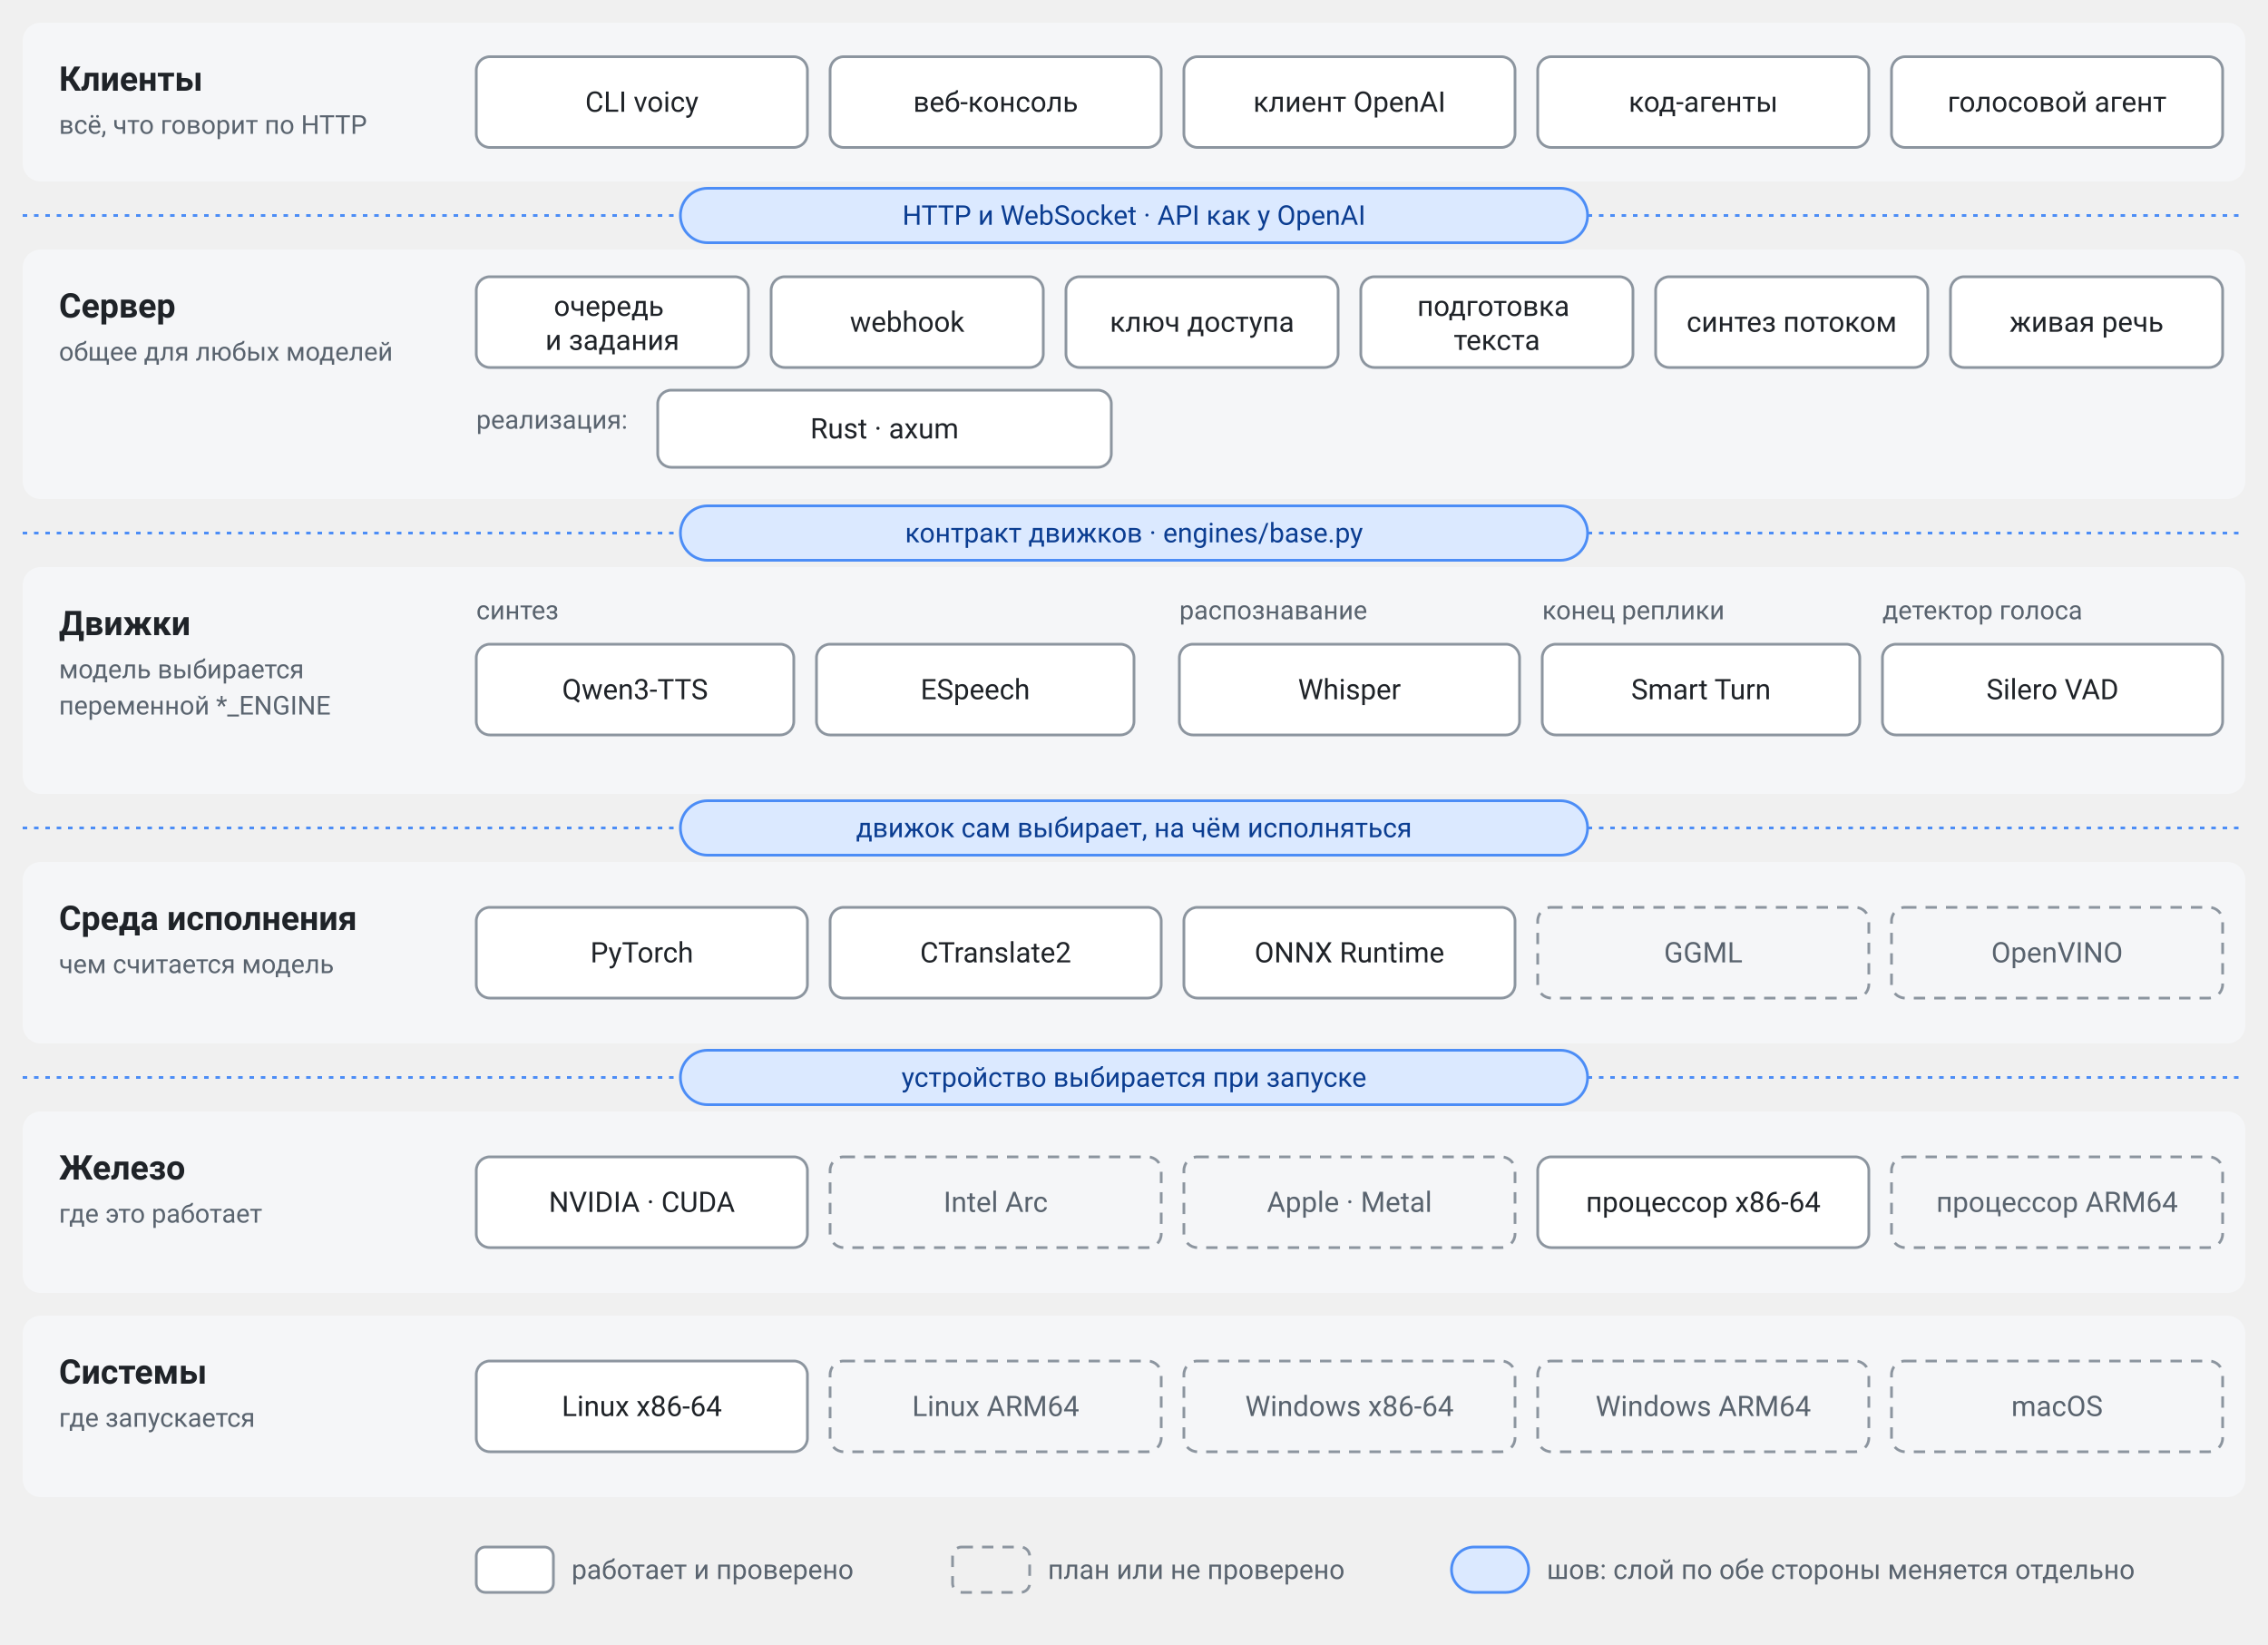
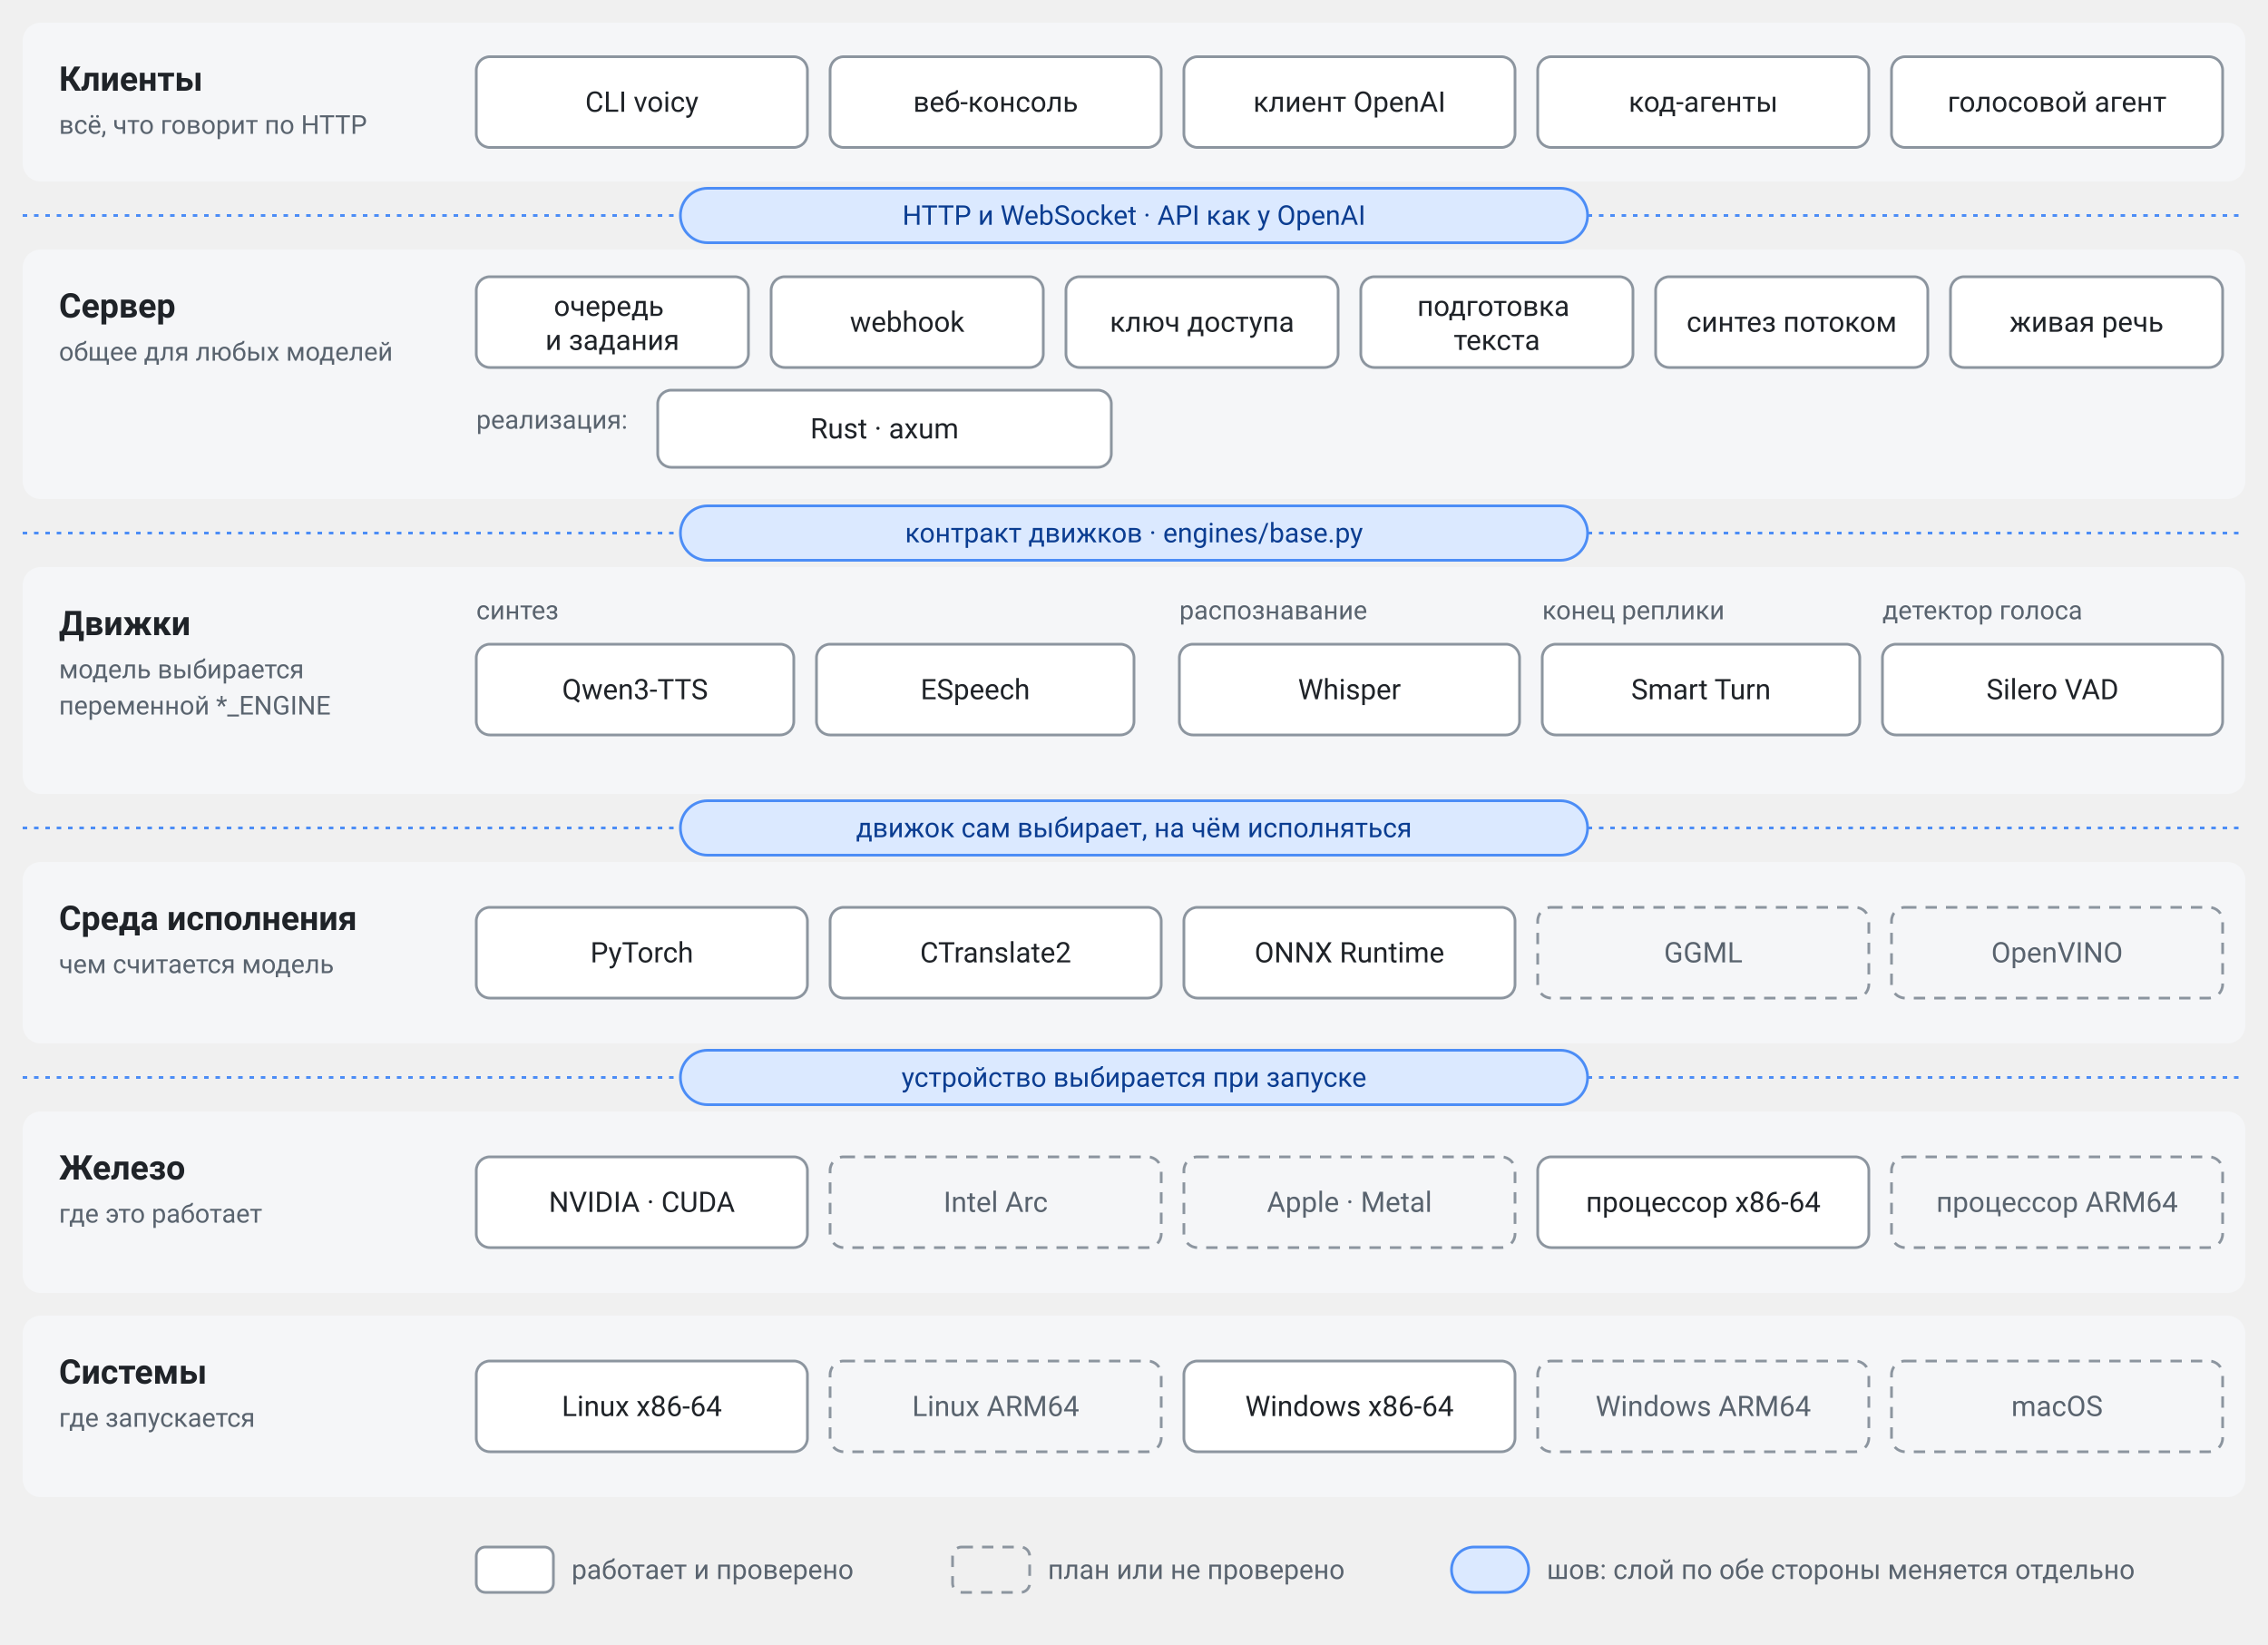
<svg xmlns="http://www.w3.org/2000/svg" viewBox="0 0 1000 725" width="1000" height="725" font-family="-apple-system, 'Segoe UI', Roboto, 'Helvetica Neue', Arial, sans-serif">
  <style>
    .band  { fill: #f5f6f8; }
    .name  { fill: #1f2328; font-size: 15px; font-weight: 600; }
    .sub   { fill: #59636e; font-size: 11.5px; }
    .box   { fill: #ffffff; stroke: #8c959f; stroke-width: 1.2; }
    .plan  { fill: none; stroke: #8c959f; stroke-width: 1.2; stroke-dasharray: 5 4; }
    .t     { fill: #1f2328; font-size: 12.5px; text-anchor: middle; dominant-baseline: central; }
    .tp    { fill: #59636e; font-size: 12.5px; text-anchor: middle; dominant-baseline: central; }
    .group { fill: #59636e; font-size: 11.5px; }
    .seam  { fill: #dbe9ff; stroke: #4c8df6; stroke-width: 1.2; }
    .st    { fill: #0b3d91; font-size: 12px; text-anchor: middle; dominant-baseline: central; }
    .line  { stroke: #4c8df6; stroke-width: 1.2; stroke-dasharray: 2 3; }
    .leg   { fill: #59636e; font-size: 12px; dominant-baseline: central; }
    @media (prefers-color-scheme: dark) {
      .band  { fill: #161b22; }
      .name  { fill: #e6edf3; }
      .sub, .group, .leg, .tp { fill: #9da7b3; }
      .box   { fill: #0d1117; stroke: #6e7681; }
      .plan  { stroke: #6e7681; }
      .t     { fill: #e6edf3; }
      .seam  { fill: #10264a; stroke: #4c8df6; }
      .st    { fill: #a8c7fa; }
    }
  </style>
  <rect class="band" x="10" y="10" width="980" height="70" rx="8" />
  <text class="name" x="26" y="40">Клиенты</text>
  <text class="sub" x="26" y="59">всё, что говорит по HTTP</text>
  <rect class="box" x="210" y="25" width="146" height="40" rx="6" />
  <text class="t" x="283" y="45">CLI voicy</text>
  <rect class="box" x="366" y="25" width="146" height="40" rx="6" />
  <text class="t" x="439" y="45">веб-консоль</text>
  <rect class="box" x="522" y="25" width="146" height="40" rx="6" />
  <text class="t" x="595" y="45">клиент OpenAI</text>
  <rect class="box" x="678" y="25" width="146" height="40" rx="6" />
  <text class="t" x="751" y="45">код-агенты</text>
  <rect class="box" x="834" y="25" width="146" height="40" rx="6" />
  <text class="t" x="907" y="45">голосовой агент</text>
  <line class="line" x1="10" y1="95" x2="990" y2="95" />
  <rect class="seam" x="300" y="83" width="400" height="24" rx="12" />
  <text class="st" x="500" y="95">HTTP и WebSocket · API как у OpenAI</text>
  <rect class="band" x="10" y="110" width="980" height="110" rx="8" />
  <text class="name" x="26" y="140">Сервер</text>
  <text class="sub" x="26" y="159">общее для любых моделей</text>
  <rect class="box" x="210" y="122" width="120" height="40" rx="6" />
  <text class="t" x="270" y="142">
    <tspan x="270" dy="-7">очередь</tspan>
    <tspan x="270" dy="15">и задания</tspan>
  </text>
  <rect class="box" x="340" y="122" width="120" height="40" rx="6" />
  <text class="t" x="400" y="142">webhook</text>
  <rect class="box" x="470" y="122" width="120" height="40" rx="6" />
  <text class="t" x="530" y="142">ключ доступа</text>
  <rect class="box" x="600" y="122" width="120" height="40" rx="6" />
  <text class="t" x="660" y="142">
    <tspan x="660" dy="-7">подготовка</tspan>
    <tspan x="660" dy="15">текста</tspan>
  </text>
  <rect class="box" x="730" y="122" width="120" height="40" rx="6" />
  <text class="t" x="790" y="142">синтез потоком</text>
  <rect class="box" x="860" y="122" width="120" height="40" rx="6" />
  <text class="t" x="920" y="142">живая речь</text>
  <text class="group" x="210" y="189">реализация:</text>
  <rect class="box" x="290" y="172" width="200" height="34" rx="6" />
  <text class="t" x="390" y="189">Rust · axum</text>
  <line class="line" x1="10" y1="235" x2="990" y2="235" />
  <rect class="seam" x="300" y="223" width="400" height="24" rx="12" />
  <text class="st" x="500" y="235">контракт движков · engines/base.py</text>
  <rect class="band" x="10" y="250" width="980" height="100" rx="8" />
  <text class="name" x="26" y="280">Движки</text>
  <text class="sub" x="26" y="299">модель выбирается</text>
  <text class="sub" x="26" y="315">переменной *_ENGINE</text>
  <text class="group" x="210" y="273">синтез</text>
  <rect class="box" x="210" y="284" width="140" height="40" rx="6" />
  <text class="t" x="280" y="304">Qwen3-TTS</text>
  <rect class="box" x="360" y="284" width="140" height="40" rx="6" />
  <text class="t" x="430" y="304">ESpeech</text>
  <text class="group" x="520" y="273">распознавание</text>
  <rect class="box" x="520" y="284" width="150" height="40" rx="6" />
  <text class="t" x="595" y="304">Whisper</text>
  <text class="group" x="680" y="273">конец реплики</text>
  <rect class="box" x="680" y="284" width="140" height="40" rx="6" />
  <text class="t" x="750" y="304">Smart Turn</text>
  <text class="group" x="830" y="273">детектор голоса</text>
  <rect class="box" x="830" y="284" width="150" height="40" rx="6" />
  <text class="t" x="905" y="304">Silero VAD</text>
  <line class="line" x1="10" y1="365" x2="990" y2="365" />
  <rect class="seam" x="300" y="353" width="400" height="24" rx="12" />
  <text class="st" x="500" y="365">движок сам выбирает, на чём исполняться</text>
  <rect class="band" x="10" y="380" width="980" height="80" rx="8" />
  <text class="name" x="26" y="410">Среда исполнения</text>
  <text class="sub" x="26" y="429">чем считается модель</text>
  <rect class="box" x="210" y="400" width="146" height="40" rx="6" />
  <text class="t" x="283" y="420">PyTorch</text>
  <rect class="box" x="366" y="400" width="146" height="40" rx="6" />
  <text class="t" x="439" y="420">CTranslate2</text>
  <rect class="box" x="522" y="400" width="146" height="40" rx="6" />
  <text class="t" x="595" y="420">ONNX Runtime</text>
  <rect class="plan" x="678" y="400" width="146" height="40" rx="6" />
  <text class="tp" x="751" y="420">GGML</text>
  <rect class="plan" x="834" y="400" width="146" height="40" rx="6" />
  <text class="tp" x="907" y="420">OpenVINO</text>
  <line class="line" x1="10" y1="475" x2="990" y2="475" />
  <rect class="seam" x="300" y="463" width="400" height="24" rx="12" />
  <text class="st" x="500" y="475">устройство выбирается при запуске</text>
  <rect class="band" x="10" y="490" width="980" height="80" rx="8" />
  <text class="name" x="26" y="520">Железо</text>
  <text class="sub" x="26" y="539">где это работает</text>
  <rect class="box" x="210" y="510" width="146" height="40" rx="6" />
  <text class="t" x="283" y="530">NVIDIA · CUDA</text>
  <rect class="plan" x="366" y="510" width="146" height="40" rx="6" />
  <text class="tp" x="439" y="530">Intel Arc</text>
  <rect class="plan" x="522" y="510" width="146" height="40" rx="6" />
  <text class="tp" x="595" y="530">Apple · Metal</text>
  <rect class="box" x="678" y="510" width="146" height="40" rx="6" />
  <text class="t" x="751" y="530">процессор x86-64</text>
  <rect class="plan" x="834" y="510" width="146" height="40" rx="6" />
  <text class="tp" x="907" y="530">процессор ARM64</text>
  <rect class="band" x="10" y="580" width="980" height="80" rx="8" />
  <text class="name" x="26" y="610">Системы</text>
  <text class="sub" x="26" y="629">где запускается</text>
  <rect class="box" x="210" y="600" width="146" height="40" rx="6" />
  <text class="t" x="283" y="620">Linux x86-64</text>
  <rect class="plan" x="366" y="600" width="146" height="40" rx="6" />
  <text class="tp" x="439" y="620">Linux ARM64</text>
-   <rect class="plan" x="522" y="600" width="146" height="40" rx="6" />
-   <text class="tp" x="595" y="620">Windows x86-64</text>
+   <rect class="box" x="522" y="600" width="146" height="40" rx="6" />
+   <text class="t" x="595" y="620">Windows x86-64</text>
  <rect class="plan" x="678" y="600" width="146" height="40" rx="6" />
  <text class="tp" x="751" y="620">Windows ARM64</text>
  <rect class="plan" x="834" y="600" width="146" height="40" rx="6" />
  <text class="tp" x="907" y="620">macOS</text>
  <rect class="box" x="210" y="682" width="34" height="20" rx="4" />
  <text class="leg" x="252" y="692">работает и проверено</text>
  <rect class="plan" x="420" y="682" width="34" height="20" rx="4" />
  <text class="leg" x="462" y="692">план или не проверено</text>
  <rect class="seam" x="640" y="682" width="34" height="20" rx="10" />
  <text class="leg" x="682" y="692">шов: слой по обе стороны меняется отдельно</text>
</svg>
